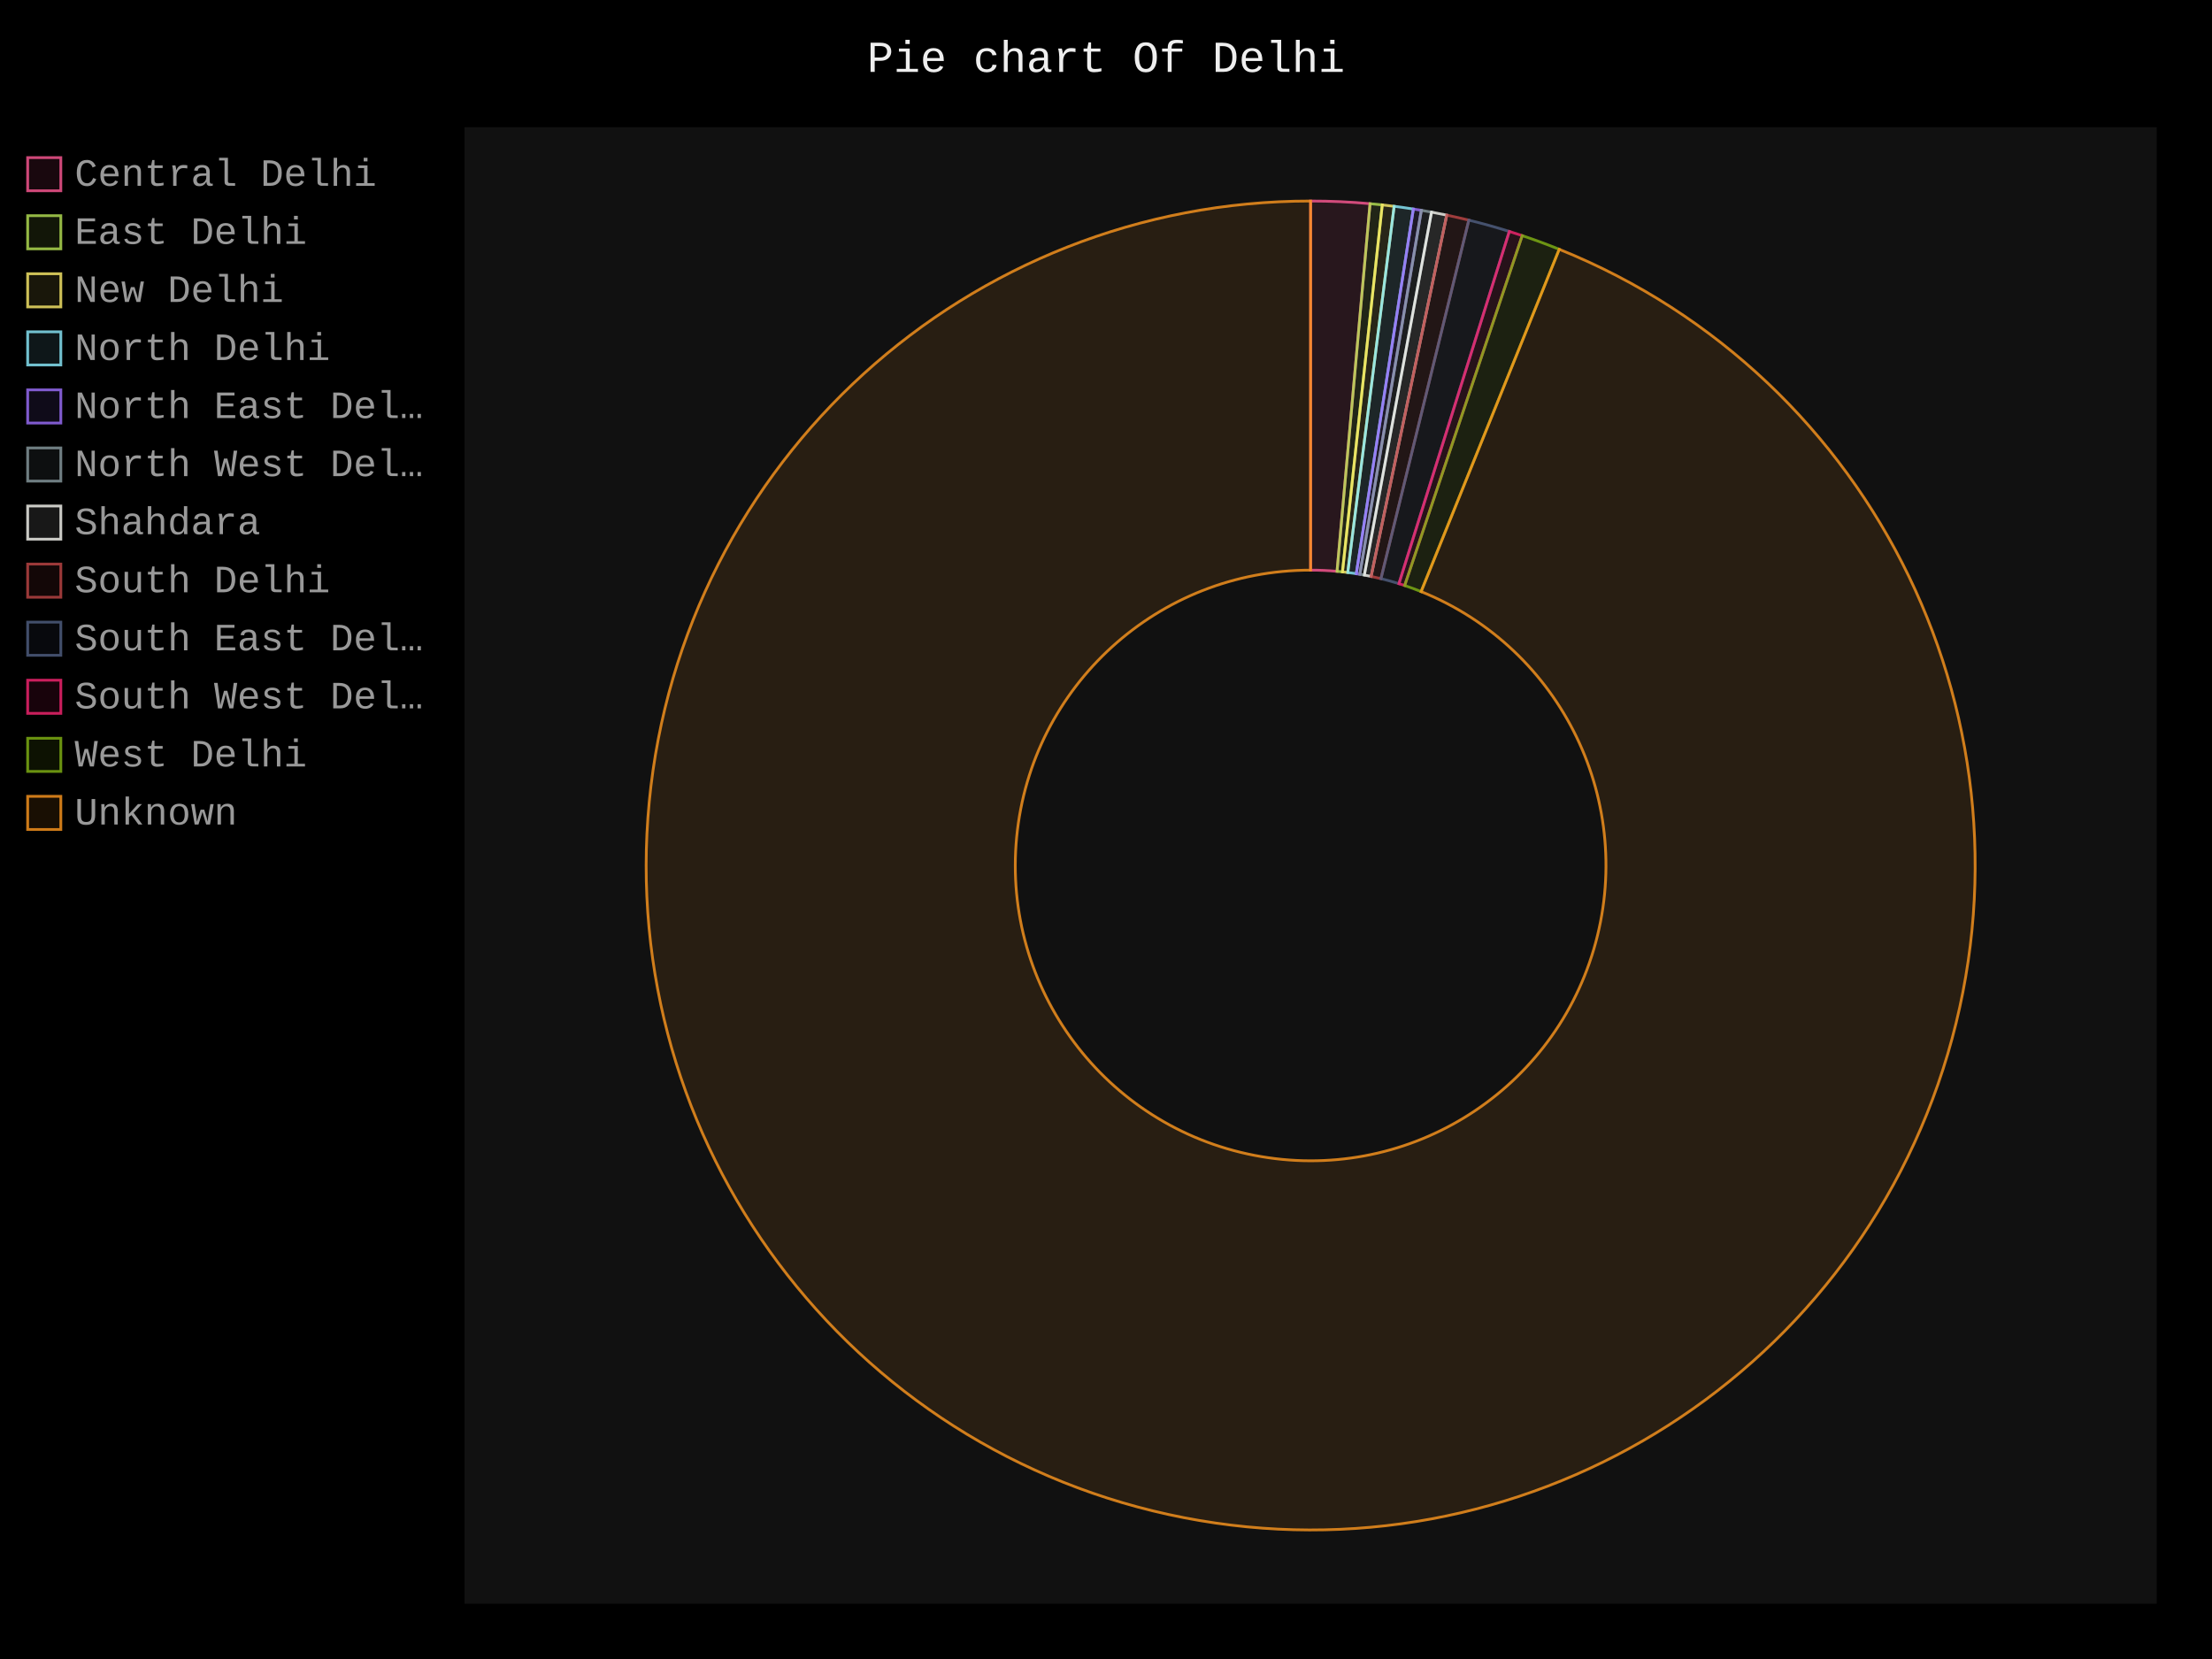
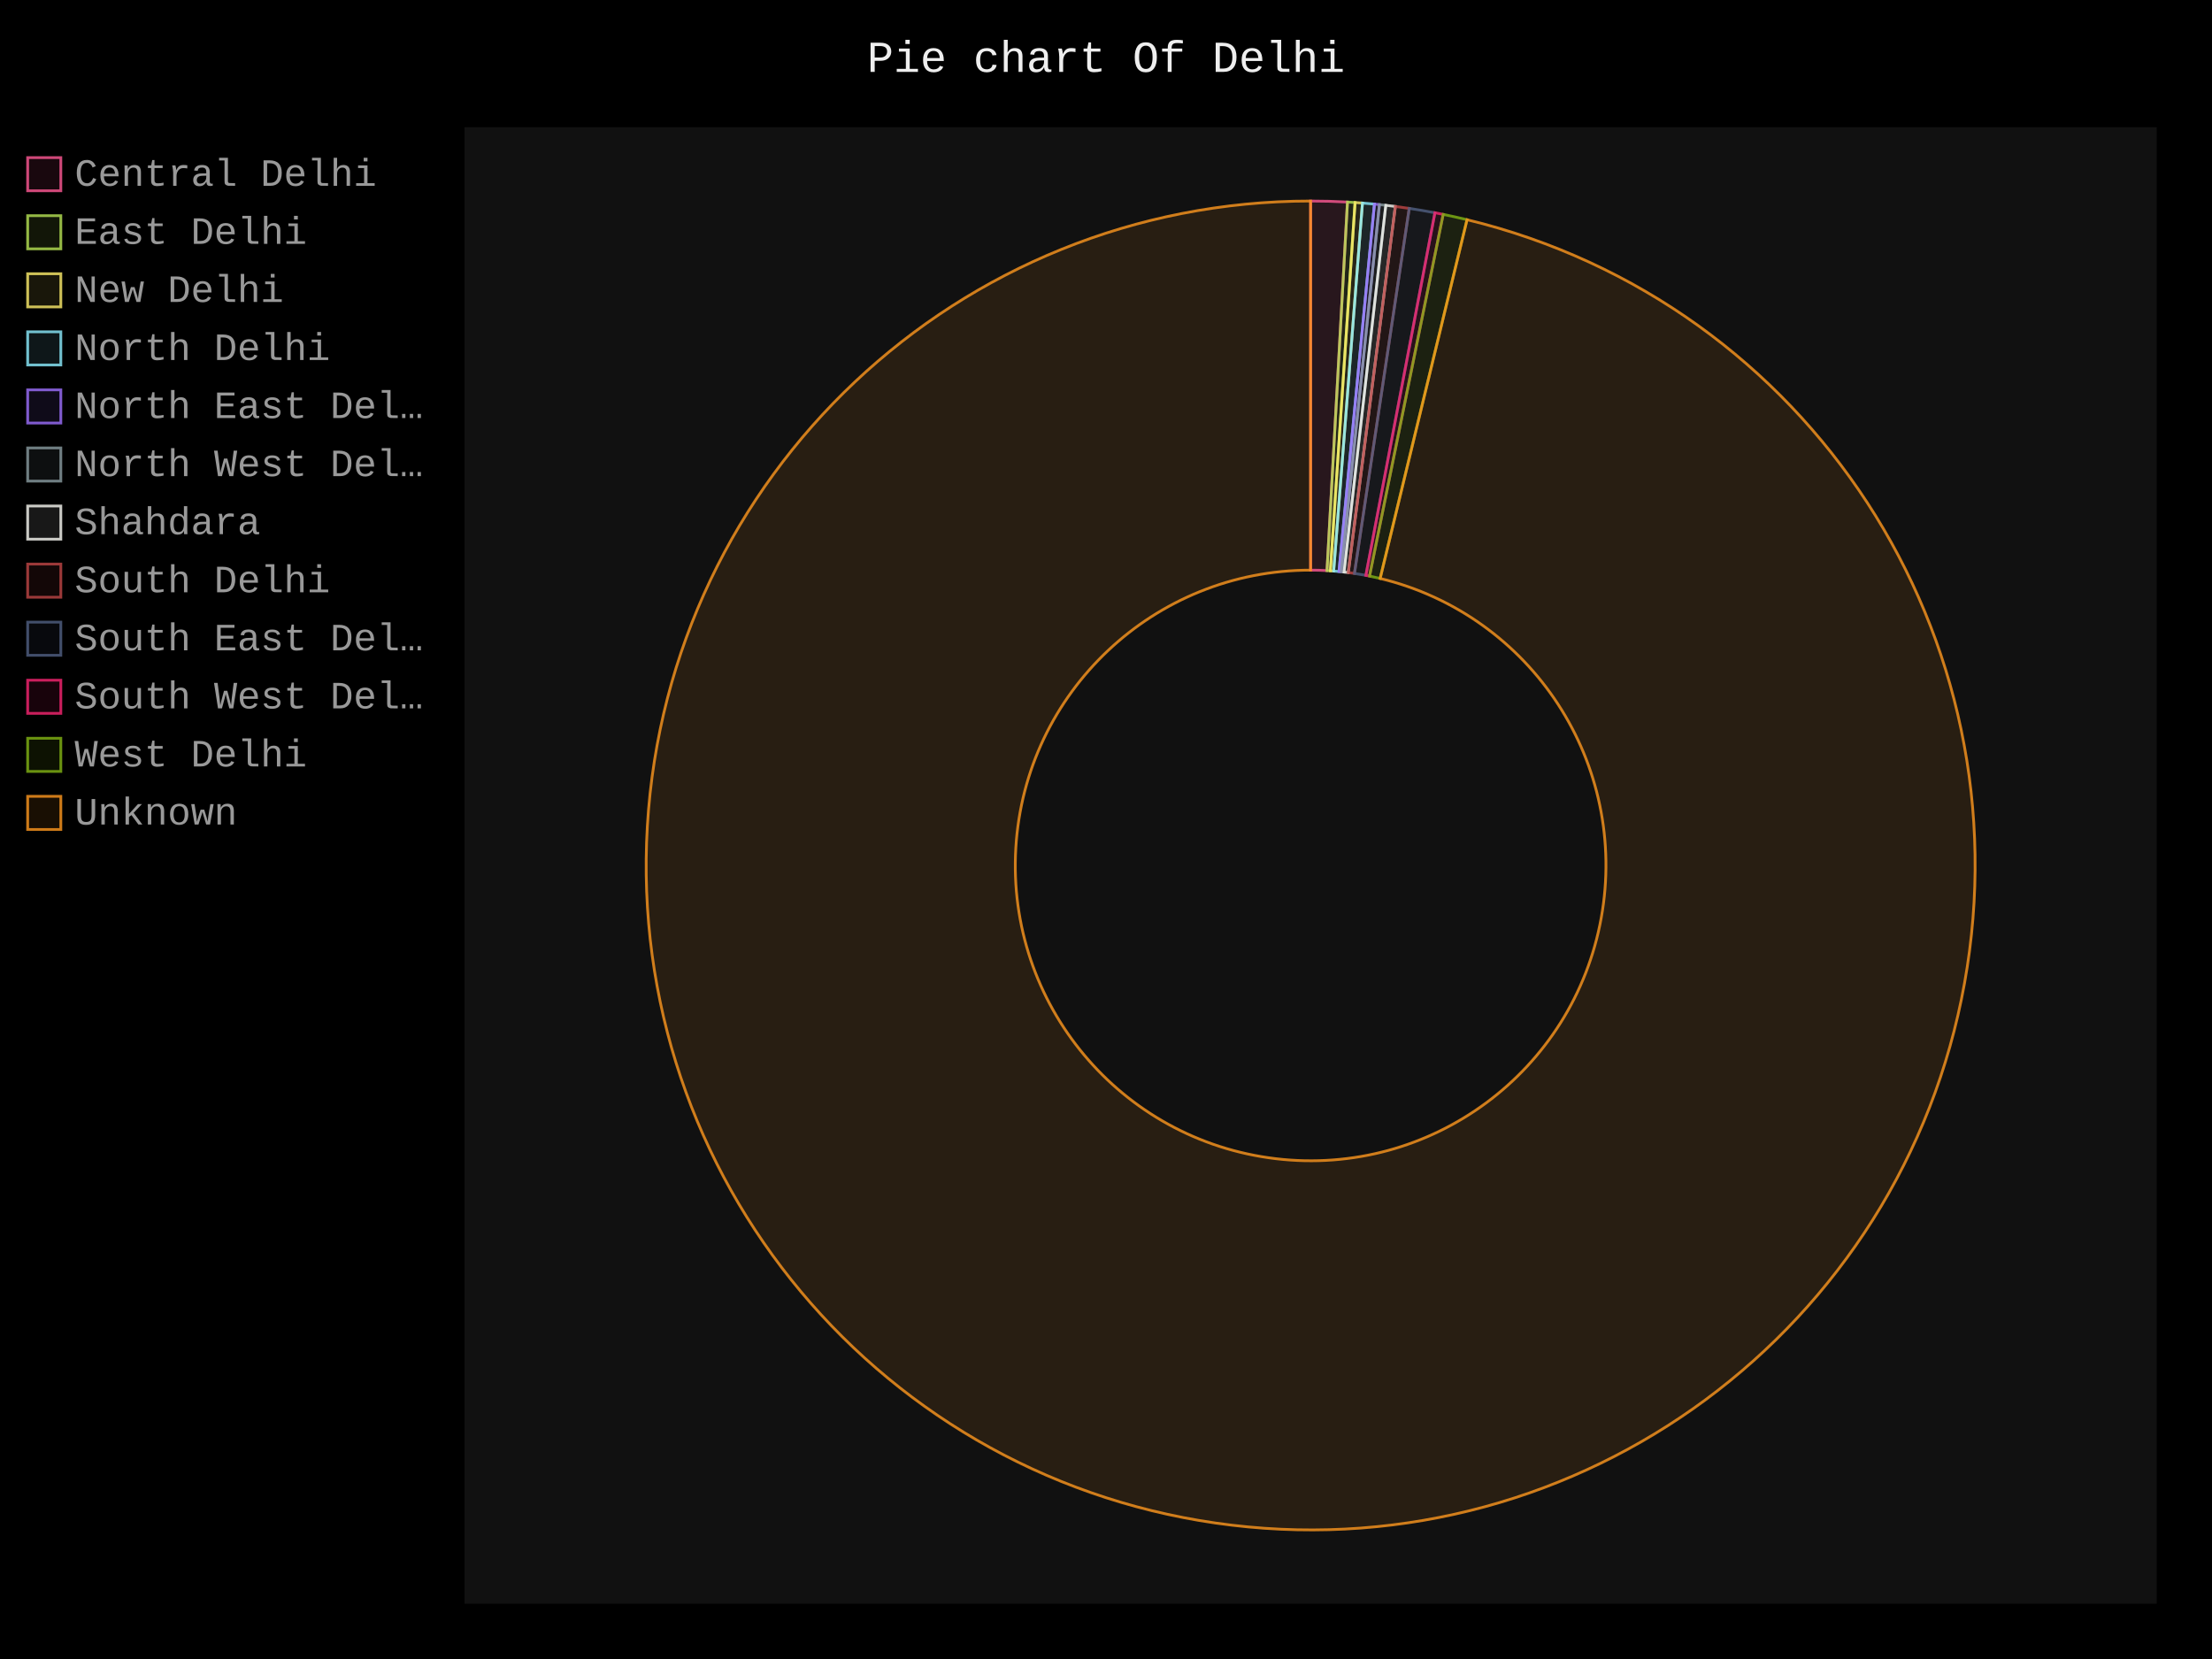
- <svg xmlns="http://www.w3.org/2000/svg" id="chart-7cc356ba-21ee-4705-8e52-b572a2a151ca" class="pygal-chart" viewBox="0 0 800 600">
+ <svg xmlns="http://www.w3.org/2000/svg" id="chart-61f4d71c-cb77-4710-bbde-80361482bc51" class="pygal-chart" viewBox="0 0 800 600">
  <defs>
-     <style type="text/css">#chart-7cc356ba-21ee-4705-8e52-b572a2a151ca{-webkit-user-select:none;-webkit-font-smoothing:antialiased;font-family:Consolas,"Liberation Mono",Menlo,Courier,monospace}#chart-7cc356ba-21ee-4705-8e52-b572a2a151ca .title{font-family:Consolas,"Liberation Mono",Menlo,Courier,monospace;font-size:16px}#chart-7cc356ba-21ee-4705-8e52-b572a2a151ca .legends .legend text{font-family:Consolas,"Liberation Mono",Menlo,Courier,monospace;font-size:14px}#chart-7cc356ba-21ee-4705-8e52-b572a2a151ca .axis text{font-family:Consolas,"Liberation Mono",Menlo,Courier,monospace;font-size:10px}#chart-7cc356ba-21ee-4705-8e52-b572a2a151ca .axis text.major{font-family:Consolas,"Liberation Mono",Menlo,Courier,monospace;font-size:10px}#chart-7cc356ba-21ee-4705-8e52-b572a2a151ca .text-overlay text.value{font-family:Consolas,"Liberation Mono",Menlo,Courier,monospace;font-size:16px}#chart-7cc356ba-21ee-4705-8e52-b572a2a151ca .text-overlay text.label{font-family:Consolas,"Liberation Mono",Menlo,Courier,monospace;font-size:10px}#chart-7cc356ba-21ee-4705-8e52-b572a2a151ca .tooltip{font-family:Consolas,"Liberation Mono",Menlo,Courier,monospace;font-size:14px}#chart-7cc356ba-21ee-4705-8e52-b572a2a151ca text.no_data{font-family:Consolas,"Liberation Mono",Menlo,Courier,monospace;font-size:64px}
- #chart-7cc356ba-21ee-4705-8e52-b572a2a151ca{background-color:black}#chart-7cc356ba-21ee-4705-8e52-b572a2a151ca path,#chart-7cc356ba-21ee-4705-8e52-b572a2a151ca line,#chart-7cc356ba-21ee-4705-8e52-b572a2a151ca rect,#chart-7cc356ba-21ee-4705-8e52-b572a2a151ca circle{-webkit-transition:1s ease-out;-moz-transition:1s ease-out;transition:1s ease-out}#chart-7cc356ba-21ee-4705-8e52-b572a2a151ca .graph &gt; .background{fill:black}#chart-7cc356ba-21ee-4705-8e52-b572a2a151ca .plot &gt; .background{fill:#111}#chart-7cc356ba-21ee-4705-8e52-b572a2a151ca .graph{fill:#999}#chart-7cc356ba-21ee-4705-8e52-b572a2a151ca text.no_data{fill:#eee}#chart-7cc356ba-21ee-4705-8e52-b572a2a151ca .title{fill:#eee}#chart-7cc356ba-21ee-4705-8e52-b572a2a151ca .legends .legend text{fill:#999}#chart-7cc356ba-21ee-4705-8e52-b572a2a151ca .legends .legend:hover text{fill:#eee}#chart-7cc356ba-21ee-4705-8e52-b572a2a151ca .axis .line{stroke:#eee}#chart-7cc356ba-21ee-4705-8e52-b572a2a151ca .axis .guide.line{stroke:#555}#chart-7cc356ba-21ee-4705-8e52-b572a2a151ca .axis .major.line{stroke:#999}#chart-7cc356ba-21ee-4705-8e52-b572a2a151ca .axis text.major{fill:#eee}#chart-7cc356ba-21ee-4705-8e52-b572a2a151ca .axis.y .guides:hover .guide.line,#chart-7cc356ba-21ee-4705-8e52-b572a2a151ca .line-graph .axis.x .guides:hover .guide.line,#chart-7cc356ba-21ee-4705-8e52-b572a2a151ca .stackedline-graph .axis.x .guides:hover .guide.line,#chart-7cc356ba-21ee-4705-8e52-b572a2a151ca .xy-graph .axis.x .guides:hover .guide.line{stroke:#eee}#chart-7cc356ba-21ee-4705-8e52-b572a2a151ca .axis .guides:hover text{fill:#eee}#chart-7cc356ba-21ee-4705-8e52-b572a2a151ca .reactive{fill-opacity:.1;stroke-opacity:.8}#chart-7cc356ba-21ee-4705-8e52-b572a2a151ca .ci{stroke:#999}#chart-7cc356ba-21ee-4705-8e52-b572a2a151ca .reactive.active,#chart-7cc356ba-21ee-4705-8e52-b572a2a151ca .active .reactive{fill-opacity:.75;stroke-opacity:.9;stroke-width:4}#chart-7cc356ba-21ee-4705-8e52-b572a2a151ca .ci .reactive.active{stroke-width:1.5}#chart-7cc356ba-21ee-4705-8e52-b572a2a151ca .series text{fill:#eee}#chart-7cc356ba-21ee-4705-8e52-b572a2a151ca .tooltip rect{fill:#111;stroke:#eee;-webkit-transition:opacity 1s ease-out;-moz-transition:opacity 1s ease-out;transition:opacity 1s ease-out}#chart-7cc356ba-21ee-4705-8e52-b572a2a151ca .tooltip .label{fill:#999}#chart-7cc356ba-21ee-4705-8e52-b572a2a151ca .tooltip .label{fill:#999}#chart-7cc356ba-21ee-4705-8e52-b572a2a151ca .tooltip .legend{font-size:.8em;fill:#555}#chart-7cc356ba-21ee-4705-8e52-b572a2a151ca .tooltip .x_label{font-size:.6em;fill:#eee}#chart-7cc356ba-21ee-4705-8e52-b572a2a151ca .tooltip .xlink{font-size:.5em;text-decoration:underline}#chart-7cc356ba-21ee-4705-8e52-b572a2a151ca .tooltip .value{font-size:1.5em}#chart-7cc356ba-21ee-4705-8e52-b572a2a151ca .bound{font-size:.5em}#chart-7cc356ba-21ee-4705-8e52-b572a2a151ca .max-value{font-size:.75em;fill:#555}#chart-7cc356ba-21ee-4705-8e52-b572a2a151ca .map-element{fill:#111;stroke:#555 !important}#chart-7cc356ba-21ee-4705-8e52-b572a2a151ca .map-element .reactive{fill-opacity:inherit;stroke-opacity:inherit}#chart-7cc356ba-21ee-4705-8e52-b572a2a151ca .color-0,#chart-7cc356ba-21ee-4705-8e52-b572a2a151ca .color-0 a:visited{stroke:#ff5995;fill:#ff5995}#chart-7cc356ba-21ee-4705-8e52-b572a2a151ca .color-1,#chart-7cc356ba-21ee-4705-8e52-b572a2a151ca .color-1 a:visited{stroke:#b6e354;fill:#b6e354}#chart-7cc356ba-21ee-4705-8e52-b572a2a151ca .color-2,#chart-7cc356ba-21ee-4705-8e52-b572a2a151ca .color-2 a:visited{stroke:#feed6c;fill:#feed6c}#chart-7cc356ba-21ee-4705-8e52-b572a2a151ca .color-3,#chart-7cc356ba-21ee-4705-8e52-b572a2a151ca .color-3 a:visited{stroke:#8cedff;fill:#8cedff}#chart-7cc356ba-21ee-4705-8e52-b572a2a151ca .color-4,#chart-7cc356ba-21ee-4705-8e52-b572a2a151ca .color-4 a:visited{stroke:#9e6ffe;fill:#9e6ffe}#chart-7cc356ba-21ee-4705-8e52-b572a2a151ca .color-5,#chart-7cc356ba-21ee-4705-8e52-b572a2a151ca .color-5 a:visited{stroke:#899ca1;fill:#899ca1}#chart-7cc356ba-21ee-4705-8e52-b572a2a151ca .color-6,#chart-7cc356ba-21ee-4705-8e52-b572a2a151ca .color-6 a:visited{stroke:#f8f8f2;fill:#f8f8f2}#chart-7cc356ba-21ee-4705-8e52-b572a2a151ca .color-7,#chart-7cc356ba-21ee-4705-8e52-b572a2a151ca .color-7 a:visited{stroke:#bf4646;fill:#bf4646}#chart-7cc356ba-21ee-4705-8e52-b572a2a151ca .color-8,#chart-7cc356ba-21ee-4705-8e52-b572a2a151ca .color-8 a:visited{stroke:#516083;fill:#516083}#chart-7cc356ba-21ee-4705-8e52-b572a2a151ca .color-9,#chart-7cc356ba-21ee-4705-8e52-b572a2a151ca .color-9 a:visited{stroke:#f92672;fill:#f92672}#chart-7cc356ba-21ee-4705-8e52-b572a2a151ca .color-10,#chart-7cc356ba-21ee-4705-8e52-b572a2a151ca .color-10 a:visited{stroke:#82b414;fill:#82b414}#chart-7cc356ba-21ee-4705-8e52-b572a2a151ca .color-11,#chart-7cc356ba-21ee-4705-8e52-b572a2a151ca .color-11 a:visited{stroke:#fd971f;fill:#fd971f}#chart-7cc356ba-21ee-4705-8e52-b572a2a151ca .text-overlay .color-0 text{fill:black}#chart-7cc356ba-21ee-4705-8e52-b572a2a151ca .text-overlay .color-1 text{fill:black}#chart-7cc356ba-21ee-4705-8e52-b572a2a151ca .text-overlay .color-2 text{fill:black}#chart-7cc356ba-21ee-4705-8e52-b572a2a151ca .text-overlay .color-3 text{fill:black}#chart-7cc356ba-21ee-4705-8e52-b572a2a151ca .text-overlay .color-4 text{fill:black}#chart-7cc356ba-21ee-4705-8e52-b572a2a151ca .text-overlay .color-5 text{fill:black}#chart-7cc356ba-21ee-4705-8e52-b572a2a151ca .text-overlay .color-6 text{fill:black}#chart-7cc356ba-21ee-4705-8e52-b572a2a151ca .text-overlay .color-7 text{fill:black}#chart-7cc356ba-21ee-4705-8e52-b572a2a151ca .text-overlay .color-8 text{fill:black}#chart-7cc356ba-21ee-4705-8e52-b572a2a151ca .text-overlay .color-9 text{fill:black}#chart-7cc356ba-21ee-4705-8e52-b572a2a151ca .text-overlay .color-10 text{fill:black}#chart-7cc356ba-21ee-4705-8e52-b572a2a151ca .text-overlay .color-11 text{fill:black}
- #chart-7cc356ba-21ee-4705-8e52-b572a2a151ca text.no_data{text-anchor:middle}#chart-7cc356ba-21ee-4705-8e52-b572a2a151ca .guide.line{fill:none}#chart-7cc356ba-21ee-4705-8e52-b572a2a151ca .centered{text-anchor:middle}#chart-7cc356ba-21ee-4705-8e52-b572a2a151ca .title{text-anchor:middle}#chart-7cc356ba-21ee-4705-8e52-b572a2a151ca .legends .legend text{fill-opacity:1}#chart-7cc356ba-21ee-4705-8e52-b572a2a151ca .axis.x text{text-anchor:middle}#chart-7cc356ba-21ee-4705-8e52-b572a2a151ca .axis.x:not(.web) text[transform]{text-anchor:start}#chart-7cc356ba-21ee-4705-8e52-b572a2a151ca .axis.x:not(.web) text[transform].backwards{text-anchor:end}#chart-7cc356ba-21ee-4705-8e52-b572a2a151ca .axis.y text{text-anchor:end}#chart-7cc356ba-21ee-4705-8e52-b572a2a151ca .axis.y text[transform].backwards{text-anchor:start}#chart-7cc356ba-21ee-4705-8e52-b572a2a151ca .axis.y2 text{text-anchor:start}#chart-7cc356ba-21ee-4705-8e52-b572a2a151ca .axis.y2 text[transform].backwards{text-anchor:end}#chart-7cc356ba-21ee-4705-8e52-b572a2a151ca .axis .guide.line{stroke-dasharray:4,4}#chart-7cc356ba-21ee-4705-8e52-b572a2a151ca .axis .major.guide.line{stroke-dasharray:6,6}#chart-7cc356ba-21ee-4705-8e52-b572a2a151ca .horizontal .axis.y .guide.line,#chart-7cc356ba-21ee-4705-8e52-b572a2a151ca .horizontal .axis.y2 .guide.line,#chart-7cc356ba-21ee-4705-8e52-b572a2a151ca .vertical .axis.x .guide.line{opacity:0}#chart-7cc356ba-21ee-4705-8e52-b572a2a151ca .horizontal .axis.always_show .guide.line,#chart-7cc356ba-21ee-4705-8e52-b572a2a151ca .vertical .axis.always_show .guide.line{opacity:1 !important}#chart-7cc356ba-21ee-4705-8e52-b572a2a151ca .axis.y .guides:hover .guide.line,#chart-7cc356ba-21ee-4705-8e52-b572a2a151ca .axis.y2 .guides:hover .guide.line,#chart-7cc356ba-21ee-4705-8e52-b572a2a151ca .axis.x .guides:hover .guide.line{opacity:1}#chart-7cc356ba-21ee-4705-8e52-b572a2a151ca .axis .guides:hover text{opacity:1}#chart-7cc356ba-21ee-4705-8e52-b572a2a151ca .nofill{fill:none}#chart-7cc356ba-21ee-4705-8e52-b572a2a151ca .subtle-fill{fill-opacity:.2}#chart-7cc356ba-21ee-4705-8e52-b572a2a151ca .dot{stroke-width:1px;fill-opacity:1}#chart-7cc356ba-21ee-4705-8e52-b572a2a151ca .dot.active{stroke-width:5px}#chart-7cc356ba-21ee-4705-8e52-b572a2a151ca .dot.negative{fill:transparent}#chart-7cc356ba-21ee-4705-8e52-b572a2a151ca text,#chart-7cc356ba-21ee-4705-8e52-b572a2a151ca tspan{stroke:none !important}#chart-7cc356ba-21ee-4705-8e52-b572a2a151ca .series text.active{opacity:1}#chart-7cc356ba-21ee-4705-8e52-b572a2a151ca .tooltip rect{fill-opacity:.95;stroke-width:.5}#chart-7cc356ba-21ee-4705-8e52-b572a2a151ca .tooltip text{fill-opacity:1}#chart-7cc356ba-21ee-4705-8e52-b572a2a151ca .showable{visibility:hidden}#chart-7cc356ba-21ee-4705-8e52-b572a2a151ca .showable.shown{visibility:visible}#chart-7cc356ba-21ee-4705-8e52-b572a2a151ca .gauge-background{fill:rgba(229,229,229,1);stroke:none}#chart-7cc356ba-21ee-4705-8e52-b572a2a151ca .bg-lines{stroke:black;stroke-width:2px}</style>
+     <style type="text/css">#chart-61f4d71c-cb77-4710-bbde-80361482bc51{-webkit-user-select:none;-webkit-font-smoothing:antialiased;font-family:Consolas,"Liberation Mono",Menlo,Courier,monospace}#chart-61f4d71c-cb77-4710-bbde-80361482bc51 .title{font-family:Consolas,"Liberation Mono",Menlo,Courier,monospace;font-size:16px}#chart-61f4d71c-cb77-4710-bbde-80361482bc51 .legends .legend text{font-family:Consolas,"Liberation Mono",Menlo,Courier,monospace;font-size:14px}#chart-61f4d71c-cb77-4710-bbde-80361482bc51 .axis text{font-family:Consolas,"Liberation Mono",Menlo,Courier,monospace;font-size:10px}#chart-61f4d71c-cb77-4710-bbde-80361482bc51 .axis text.major{font-family:Consolas,"Liberation Mono",Menlo,Courier,monospace;font-size:10px}#chart-61f4d71c-cb77-4710-bbde-80361482bc51 .text-overlay text.value{font-family:Consolas,"Liberation Mono",Menlo,Courier,monospace;font-size:16px}#chart-61f4d71c-cb77-4710-bbde-80361482bc51 .text-overlay text.label{font-family:Consolas,"Liberation Mono",Menlo,Courier,monospace;font-size:10px}#chart-61f4d71c-cb77-4710-bbde-80361482bc51 .tooltip{font-family:Consolas,"Liberation Mono",Menlo,Courier,monospace;font-size:14px}#chart-61f4d71c-cb77-4710-bbde-80361482bc51 text.no_data{font-family:Consolas,"Liberation Mono",Menlo,Courier,monospace;font-size:64px}
+ #chart-61f4d71c-cb77-4710-bbde-80361482bc51{background-color:black}#chart-61f4d71c-cb77-4710-bbde-80361482bc51 path,#chart-61f4d71c-cb77-4710-bbde-80361482bc51 line,#chart-61f4d71c-cb77-4710-bbde-80361482bc51 rect,#chart-61f4d71c-cb77-4710-bbde-80361482bc51 circle{-webkit-transition:1s ease-out;-moz-transition:1s ease-out;transition:1s ease-out}#chart-61f4d71c-cb77-4710-bbde-80361482bc51 .graph &gt; .background{fill:black}#chart-61f4d71c-cb77-4710-bbde-80361482bc51 .plot &gt; .background{fill:#111}#chart-61f4d71c-cb77-4710-bbde-80361482bc51 .graph{fill:#999}#chart-61f4d71c-cb77-4710-bbde-80361482bc51 text.no_data{fill:#eee}#chart-61f4d71c-cb77-4710-bbde-80361482bc51 .title{fill:#eee}#chart-61f4d71c-cb77-4710-bbde-80361482bc51 .legends .legend text{fill:#999}#chart-61f4d71c-cb77-4710-bbde-80361482bc51 .legends .legend:hover text{fill:#eee}#chart-61f4d71c-cb77-4710-bbde-80361482bc51 .axis .line{stroke:#eee}#chart-61f4d71c-cb77-4710-bbde-80361482bc51 .axis .guide.line{stroke:#555}#chart-61f4d71c-cb77-4710-bbde-80361482bc51 .axis .major.line{stroke:#999}#chart-61f4d71c-cb77-4710-bbde-80361482bc51 .axis text.major{fill:#eee}#chart-61f4d71c-cb77-4710-bbde-80361482bc51 .axis.y .guides:hover .guide.line,#chart-61f4d71c-cb77-4710-bbde-80361482bc51 .line-graph .axis.x .guides:hover .guide.line,#chart-61f4d71c-cb77-4710-bbde-80361482bc51 .stackedline-graph .axis.x .guides:hover .guide.line,#chart-61f4d71c-cb77-4710-bbde-80361482bc51 .xy-graph .axis.x .guides:hover .guide.line{stroke:#eee}#chart-61f4d71c-cb77-4710-bbde-80361482bc51 .axis .guides:hover text{fill:#eee}#chart-61f4d71c-cb77-4710-bbde-80361482bc51 .reactive{fill-opacity:.1;stroke-opacity:.8}#chart-61f4d71c-cb77-4710-bbde-80361482bc51 .ci{stroke:#999}#chart-61f4d71c-cb77-4710-bbde-80361482bc51 .reactive.active,#chart-61f4d71c-cb77-4710-bbde-80361482bc51 .active .reactive{fill-opacity:.75;stroke-opacity:.9;stroke-width:4}#chart-61f4d71c-cb77-4710-bbde-80361482bc51 .ci .reactive.active{stroke-width:1.5}#chart-61f4d71c-cb77-4710-bbde-80361482bc51 .series text{fill:#eee}#chart-61f4d71c-cb77-4710-bbde-80361482bc51 .tooltip rect{fill:#111;stroke:#eee;-webkit-transition:opacity 1s ease-out;-moz-transition:opacity 1s ease-out;transition:opacity 1s ease-out}#chart-61f4d71c-cb77-4710-bbde-80361482bc51 .tooltip .label{fill:#999}#chart-61f4d71c-cb77-4710-bbde-80361482bc51 .tooltip .label{fill:#999}#chart-61f4d71c-cb77-4710-bbde-80361482bc51 .tooltip .legend{font-size:.8em;fill:#555}#chart-61f4d71c-cb77-4710-bbde-80361482bc51 .tooltip .x_label{font-size:.6em;fill:#eee}#chart-61f4d71c-cb77-4710-bbde-80361482bc51 .tooltip .xlink{font-size:.5em;text-decoration:underline}#chart-61f4d71c-cb77-4710-bbde-80361482bc51 .tooltip .value{font-size:1.5em}#chart-61f4d71c-cb77-4710-bbde-80361482bc51 .bound{font-size:.5em}#chart-61f4d71c-cb77-4710-bbde-80361482bc51 .max-value{font-size:.75em;fill:#555}#chart-61f4d71c-cb77-4710-bbde-80361482bc51 .map-element{fill:#111;stroke:#555 !important}#chart-61f4d71c-cb77-4710-bbde-80361482bc51 .map-element .reactive{fill-opacity:inherit;stroke-opacity:inherit}#chart-61f4d71c-cb77-4710-bbde-80361482bc51 .color-0,#chart-61f4d71c-cb77-4710-bbde-80361482bc51 .color-0 a:visited{stroke:#ff5995;fill:#ff5995}#chart-61f4d71c-cb77-4710-bbde-80361482bc51 .color-1,#chart-61f4d71c-cb77-4710-bbde-80361482bc51 .color-1 a:visited{stroke:#b6e354;fill:#b6e354}#chart-61f4d71c-cb77-4710-bbde-80361482bc51 .color-2,#chart-61f4d71c-cb77-4710-bbde-80361482bc51 .color-2 a:visited{stroke:#feed6c;fill:#feed6c}#chart-61f4d71c-cb77-4710-bbde-80361482bc51 .color-3,#chart-61f4d71c-cb77-4710-bbde-80361482bc51 .color-3 a:visited{stroke:#8cedff;fill:#8cedff}#chart-61f4d71c-cb77-4710-bbde-80361482bc51 .color-4,#chart-61f4d71c-cb77-4710-bbde-80361482bc51 .color-4 a:visited{stroke:#9e6ffe;fill:#9e6ffe}#chart-61f4d71c-cb77-4710-bbde-80361482bc51 .color-5,#chart-61f4d71c-cb77-4710-bbde-80361482bc51 .color-5 a:visited{stroke:#899ca1;fill:#899ca1}#chart-61f4d71c-cb77-4710-bbde-80361482bc51 .color-6,#chart-61f4d71c-cb77-4710-bbde-80361482bc51 .color-6 a:visited{stroke:#f8f8f2;fill:#f8f8f2}#chart-61f4d71c-cb77-4710-bbde-80361482bc51 .color-7,#chart-61f4d71c-cb77-4710-bbde-80361482bc51 .color-7 a:visited{stroke:#bf4646;fill:#bf4646}#chart-61f4d71c-cb77-4710-bbde-80361482bc51 .color-8,#chart-61f4d71c-cb77-4710-bbde-80361482bc51 .color-8 a:visited{stroke:#516083;fill:#516083}#chart-61f4d71c-cb77-4710-bbde-80361482bc51 .color-9,#chart-61f4d71c-cb77-4710-bbde-80361482bc51 .color-9 a:visited{stroke:#f92672;fill:#f92672}#chart-61f4d71c-cb77-4710-bbde-80361482bc51 .color-10,#chart-61f4d71c-cb77-4710-bbde-80361482bc51 .color-10 a:visited{stroke:#82b414;fill:#82b414}#chart-61f4d71c-cb77-4710-bbde-80361482bc51 .color-11,#chart-61f4d71c-cb77-4710-bbde-80361482bc51 .color-11 a:visited{stroke:#fd971f;fill:#fd971f}#chart-61f4d71c-cb77-4710-bbde-80361482bc51 .text-overlay .color-0 text{fill:black}#chart-61f4d71c-cb77-4710-bbde-80361482bc51 .text-overlay .color-1 text{fill:black}#chart-61f4d71c-cb77-4710-bbde-80361482bc51 .text-overlay .color-2 text{fill:black}#chart-61f4d71c-cb77-4710-bbde-80361482bc51 .text-overlay .color-3 text{fill:black}#chart-61f4d71c-cb77-4710-bbde-80361482bc51 .text-overlay .color-4 text{fill:black}#chart-61f4d71c-cb77-4710-bbde-80361482bc51 .text-overlay .color-5 text{fill:black}#chart-61f4d71c-cb77-4710-bbde-80361482bc51 .text-overlay .color-6 text{fill:black}#chart-61f4d71c-cb77-4710-bbde-80361482bc51 .text-overlay .color-7 text{fill:black}#chart-61f4d71c-cb77-4710-bbde-80361482bc51 .text-overlay .color-8 text{fill:black}#chart-61f4d71c-cb77-4710-bbde-80361482bc51 .text-overlay .color-9 text{fill:black}#chart-61f4d71c-cb77-4710-bbde-80361482bc51 .text-overlay .color-10 text{fill:black}#chart-61f4d71c-cb77-4710-bbde-80361482bc51 .text-overlay .color-11 text{fill:black}
+ #chart-61f4d71c-cb77-4710-bbde-80361482bc51 text.no_data{text-anchor:middle}#chart-61f4d71c-cb77-4710-bbde-80361482bc51 .guide.line{fill:none}#chart-61f4d71c-cb77-4710-bbde-80361482bc51 .centered{text-anchor:middle}#chart-61f4d71c-cb77-4710-bbde-80361482bc51 .title{text-anchor:middle}#chart-61f4d71c-cb77-4710-bbde-80361482bc51 .legends .legend text{fill-opacity:1}#chart-61f4d71c-cb77-4710-bbde-80361482bc51 .axis.x text{text-anchor:middle}#chart-61f4d71c-cb77-4710-bbde-80361482bc51 .axis.x:not(.web) text[transform]{text-anchor:start}#chart-61f4d71c-cb77-4710-bbde-80361482bc51 .axis.x:not(.web) text[transform].backwards{text-anchor:end}#chart-61f4d71c-cb77-4710-bbde-80361482bc51 .axis.y text{text-anchor:end}#chart-61f4d71c-cb77-4710-bbde-80361482bc51 .axis.y text[transform].backwards{text-anchor:start}#chart-61f4d71c-cb77-4710-bbde-80361482bc51 .axis.y2 text{text-anchor:start}#chart-61f4d71c-cb77-4710-bbde-80361482bc51 .axis.y2 text[transform].backwards{text-anchor:end}#chart-61f4d71c-cb77-4710-bbde-80361482bc51 .axis .guide.line{stroke-dasharray:4,4}#chart-61f4d71c-cb77-4710-bbde-80361482bc51 .axis .major.guide.line{stroke-dasharray:6,6}#chart-61f4d71c-cb77-4710-bbde-80361482bc51 .horizontal .axis.y .guide.line,#chart-61f4d71c-cb77-4710-bbde-80361482bc51 .horizontal .axis.y2 .guide.line,#chart-61f4d71c-cb77-4710-bbde-80361482bc51 .vertical .axis.x .guide.line{opacity:0}#chart-61f4d71c-cb77-4710-bbde-80361482bc51 .horizontal .axis.always_show .guide.line,#chart-61f4d71c-cb77-4710-bbde-80361482bc51 .vertical .axis.always_show .guide.line{opacity:1 !important}#chart-61f4d71c-cb77-4710-bbde-80361482bc51 .axis.y .guides:hover .guide.line,#chart-61f4d71c-cb77-4710-bbde-80361482bc51 .axis.y2 .guides:hover .guide.line,#chart-61f4d71c-cb77-4710-bbde-80361482bc51 .axis.x .guides:hover .guide.line{opacity:1}#chart-61f4d71c-cb77-4710-bbde-80361482bc51 .axis .guides:hover text{opacity:1}#chart-61f4d71c-cb77-4710-bbde-80361482bc51 .nofill{fill:none}#chart-61f4d71c-cb77-4710-bbde-80361482bc51 .subtle-fill{fill-opacity:.2}#chart-61f4d71c-cb77-4710-bbde-80361482bc51 .dot{stroke-width:1px;fill-opacity:1}#chart-61f4d71c-cb77-4710-bbde-80361482bc51 .dot.active{stroke-width:5px}#chart-61f4d71c-cb77-4710-bbde-80361482bc51 .dot.negative{fill:transparent}#chart-61f4d71c-cb77-4710-bbde-80361482bc51 text,#chart-61f4d71c-cb77-4710-bbde-80361482bc51 tspan{stroke:none !important}#chart-61f4d71c-cb77-4710-bbde-80361482bc51 .series text.active{opacity:1}#chart-61f4d71c-cb77-4710-bbde-80361482bc51 .tooltip rect{fill-opacity:.95;stroke-width:.5}#chart-61f4d71c-cb77-4710-bbde-80361482bc51 .tooltip text{fill-opacity:1}#chart-61f4d71c-cb77-4710-bbde-80361482bc51 .showable{visibility:hidden}#chart-61f4d71c-cb77-4710-bbde-80361482bc51 .showable.shown{visibility:visible}#chart-61f4d71c-cb77-4710-bbde-80361482bc51 .gauge-background{fill:rgba(229,229,229,1);stroke:none}#chart-61f4d71c-cb77-4710-bbde-80361482bc51 .bg-lines{stroke:black;stroke-width:2px}</style>
  </defs>
  <g class="graph pie-graph vertical">
    <rect class="background" height="600" width="800" x="0" y="0" />
    <g class="plot" transform="translate(168, 46)">
      <rect class="background" height="534" width="612.0" x="0" y="0" />
      <g class="series serie-0 color-0">
        <g class="slices">
          <g class="slice">
-             <path class="slice reactive tooltip-trigger" d="M306 26.7 A240.3 240.3 0 0 1 327.49 27.663 L315.551 160.628 A106.8 106.8 0 0 0 306 160.2 z" />
+             <path class="slice reactive tooltip-trigger" d="M306 26.7 A240.3 240.3 0 0 1 319.328 27.07 L311.923 160.364 A106.8 106.8 0 0 0 306 160.2 z" />
          </g>
        </g>
      </g>
      <g class="series serie-1 color-1">
        <g class="slices">
          <g class="slice">
-             <path class="slice reactive tooltip-trigger" d="M327.49 27.663 A240.3 240.3 0 0 1 331.913 28.101 L317.517 160.823 A106.8 106.8 0 0 0 315.551 160.628 z" />
+             <path class="slice reactive tooltip-trigger" d="M319.328 27.07 A240.3 240.3 0 0 1 322.076 27.238 L313.145 160.439 A106.8 106.8 0 0 0 311.923 160.364 z" />
          </g>
        </g>
      </g>
      <g class="series serie-2 color-2">
        <g class="slices">
          <g class="slice">
-             <path class="slice reactive tooltip-trigger" d="M331.913 28.101 A240.3 240.3 0 0 1 336.21 28.607 L319.427 161.047 A106.8 106.8 0 0 0 317.517 160.823 z" />
+             <path class="slice reactive tooltip-trigger" d="M322.076 27.238 A240.3 240.3 0 0 1 324.751 27.433 L314.334 160.526 A106.8 106.8 0 0 0 313.145 160.439 z" />
          </g>
        </g>
      </g>
      <g class="series serie-3 color-3">
        <g class="slices">
          <g class="slice">
-             <path class="slice reactive tooltip-trigger" d="M336.21 28.607 A240.3 240.3 0 0 1 343.158 29.59 L322.515 161.485 A106.8 106.8 0 0 0 319.427 161.047 z" />
+             <path class="slice reactive tooltip-trigger" d="M324.751 27.433 A240.3 240.3 0 0 1 329.082 27.811 L316.259 160.694 A106.8 106.8 0 0 0 314.334 160.526 z" />
          </g>
        </g>
      </g>
      <g class="series serie-4 color-4">
        <g class="slices">
          <g class="slice">
-             <path class="slice reactive tooltip-trigger" d="M343.158 29.59 A240.3 240.3 0 0 1 346.044 30.06 L323.797 161.693 A106.8 106.8 0 0 0 322.515 161.485 z" />
+             <path class="slice reactive tooltip-trigger" d="M329.082 27.811 A240.3 240.3 0 0 1 330.885 27.992 L317.06 160.774 A106.8 106.8 0 0 0 316.259 160.694 z" />
          </g>
        </g>
      </g>
      <g class="series serie-5 color-5">
        <g class="slices">
          <g class="slice">
-             <path class="slice reactive tooltip-trigger" d="M346.044 30.06 A240.3 240.3 0 0 1 349.729 30.712 L325.435 161.983 A106.8 106.8 0 0 0 323.797 161.693 z" />
+             <path class="slice reactive tooltip-trigger" d="M330.885 27.992 A240.3 240.3 0 0 1 333.191 28.243 L318.085 160.886 A106.8 106.8 0 0 0 317.06 160.774 z" />
          </g>
        </g>
      </g>
      <g class="series serie-6 color-6">
        <g class="slices">
          <g class="slice">
-             <path class="slice reactive tooltip-trigger" d="M349.729 30.712 A240.3 240.3 0 0 1 355.236 31.798 L327.883 162.466 A106.8 106.8 0 0 0 325.435 161.983 z" />
+             <path class="slice reactive tooltip-trigger" d="M333.191 28.243 A240.3 240.3 0 0 1 336.644 28.662 L319.619 161.072 A106.8 106.8 0 0 0 318.085 160.886 z" />
          </g>
        </g>
      </g>
      <g class="series serie-7 color-7">
        <g class="slices">
          <g class="slice">
-             <path class="slice reactive tooltip-trigger" d="M355.236 31.798 A240.3 240.3 0 0 1 363.219 33.612 L331.431 163.272 A106.8 106.8 0 0 0 327.883 162.466 z" />
+             <path class="slice reactive tooltip-trigger" d="M336.644 28.662 A240.3 240.3 0 0 1 341.668 29.362 L321.852 161.383 A106.8 106.8 0 0 0 319.619 161.072 z" />
          </g>
        </g>
      </g>
      <g class="series serie-8 color-8">
        <g class="slices">
          <g class="slice">
-             <path class="slice reactive tooltip-trigger" d="M363.219 33.612 A240.3 240.3 0 0 1 377.861 37.697 L337.938 165.087 A106.8 106.8 0 0 0 331.431 163.272 z" />
+             <path class="slice reactive tooltip-trigger" d="M341.668 29.362 A240.3 240.3 0 0 1 350.955 30.943 L325.98 162.086 A106.8 106.8 0 0 0 321.852 161.383 z" />
          </g>
        </g>
      </g>
      <g class="series serie-9 color-9">
        <g class="slices">
          <g class="slice">
-             <path class="slice reactive tooltip-trigger" d="M377.861 37.697 A240.3 240.3 0 0 1 382.533 39.213 L340.015 165.761 A106.8 106.8 0 0 0 337.938 165.087 z" />
+             <path class="slice reactive tooltip-trigger" d="M350.955 30.943 A240.3 240.3 0 0 1 353.941 31.531 L327.307 162.347 A106.8 106.8 0 0 0 325.98 162.086 z" />
          </g>
        </g>
      </g>
      <g class="series serie-10 color-10">
        <g class="slices">
          <g class="slice">
-             <path class="slice reactive tooltip-trigger" d="M382.533 39.213 A240.3 240.3 0 0 1 395.916 44.156 L345.962 167.958 A106.8 106.8 0 0 0 340.015 165.761 z" />
+             <path class="slice reactive tooltip-trigger" d="M353.941 31.531 A240.3 240.3 0 0 1 362.571 33.454 L331.143 163.202 A106.8 106.8 0 0 0 327.307 162.347 z" />
          </g>
        </g>
      </g>
      <g class="series serie-11 color-11">
        <g class="slices">
          <g class="slice">
-             <path class="slice reactive tooltip-trigger" d="M395.916 44.156 A240.3 240.3 0 1 1 306 26.7 L306 160.2 A106.8 106.8 0 1 0 345.962 167.958 z" />
+             <path class="slice reactive tooltip-trigger" d="M362.571 33.454 A240.3 240.3 0 1 1 306 26.7 L306 160.2 A106.8 106.8 0 1 0 331.143 163.202 z" />
          </g>
        </g>
      </g>
    </g>
    <g class="titles">
      <text class="title plot_title" x="400.0" y="26">Pie chart Of Delhi</text>
    </g>
    <g class="plot overlay" transform="translate(168, 46)">
      <g class="series serie-0 color-0" />
      <g class="series serie-1 color-1" />
      <g class="series serie-2 color-2" />
      <g class="series serie-3 color-3" />
      <g class="series serie-4 color-4" />
      <g class="series serie-5 color-5" />
      <g class="series serie-6 color-6" />
      <g class="series serie-7 color-7" />
      <g class="series serie-8 color-8" />
      <g class="series serie-9 color-9" />
      <g class="series serie-10 color-10" />
      <g class="series serie-11 color-11" />
    </g>
    <g class="plot text-overlay" transform="translate(168, 46)">
      <g class="series serie-0 color-0" />
      <g class="series serie-1 color-1" />
      <g class="series serie-2 color-2" />
      <g class="series serie-3 color-3" />
      <g class="series serie-4 color-4" />
      <g class="series serie-5 color-5" />
      <g class="series serie-6 color-6" />
      <g class="series serie-7 color-7" />
      <g class="series serie-8 color-8" />
      <g class="series serie-9 color-9" />
      <g class="series serie-10 color-10" />
      <g class="series serie-11 color-11" />
    </g>
    <g class="plot tooltip-overlay" transform="translate(168, 46)">
      <g class="tooltip" style="opacity: 0" transform="translate(0 0)">
        <rect class="tooltip-box" height="0" rx="0" ry="0" width="0" />
        <g class="text" />
      </g>
    </g>
    <g class="legends" transform="translate(10, 56)">
      <g class="legend reactive activate-serie" id="activate-serie-0">
        <rect class="color-0 reactive" height="12" width="12" x="0.0" y="1.0" />
        <text x="17.0" y="11.2">Central Delhi</text>
      </g>
      <g class="legend reactive activate-serie" id="activate-serie-1">
        <rect class="color-1 reactive" height="12" width="12" x="0.0" y="22.0" />
        <text x="17.0" y="32.2">East Delhi</text>
      </g>
      <g class="legend reactive activate-serie" id="activate-serie-2">
        <rect class="color-2 reactive" height="12" width="12" x="0.0" y="43.0" />
        <text x="17.0" y="53.2">New Delhi</text>
      </g>
      <g class="legend reactive activate-serie" id="activate-serie-3">
        <rect class="color-3 reactive" height="12" width="12" x="0.0" y="64.0" />
        <text x="17.0" y="74.2">North Delhi</text>
      </g>
      <g class="legend reactive activate-serie" id="activate-serie-4">
        <rect class="color-4 reactive" height="12" width="12" x="0.0" y="85.0" />
        <text x="17.0" y="95.2">North East Del…</text>
      </g>
      <g class="legend reactive activate-serie" id="activate-serie-5">
        <rect class="color-5 reactive" height="12" width="12" x="0.0" y="106.0" />
        <text x="17.0" y="116.2">North West Del…</text>
      </g>
      <g class="legend reactive activate-serie" id="activate-serie-6">
        <rect class="color-6 reactive" height="12" width="12" x="0.0" y="127.0" />
        <text x="17.0" y="137.2">Shahdara</text>
      </g>
      <g class="legend reactive activate-serie" id="activate-serie-7">
        <rect class="color-7 reactive" height="12" width="12" x="0.0" y="148.0" />
        <text x="17.0" y="158.2">South Delhi</text>
      </g>
      <g class="legend reactive activate-serie" id="activate-serie-8">
        <rect class="color-8 reactive" height="12" width="12" x="0.0" y="169.0" />
        <text x="17.0" y="179.2">South East Del…</text>
      </g>
      <g class="legend reactive activate-serie" id="activate-serie-9">
        <rect class="color-9 reactive" height="12" width="12" x="0.0" y="190.0" />
        <text x="17.0" y="200.2">South West Del…</text>
      </g>
      <g class="legend reactive activate-serie" id="activate-serie-10">
        <rect class="color-10 reactive" height="12" width="12" x="0.0" y="211.0" />
        <text x="17.0" y="221.2">West Delhi</text>
      </g>
      <g class="legend reactive activate-serie" id="activate-serie-11">
        <rect class="color-11 reactive" height="12" width="12" x="0.0" y="232.0" />
        <text x="17.0" y="242.2">Unknown</text>
      </g>
    </g>
    <g class="legends" transform="translate(790, 56)" />
  </g>
</svg>
